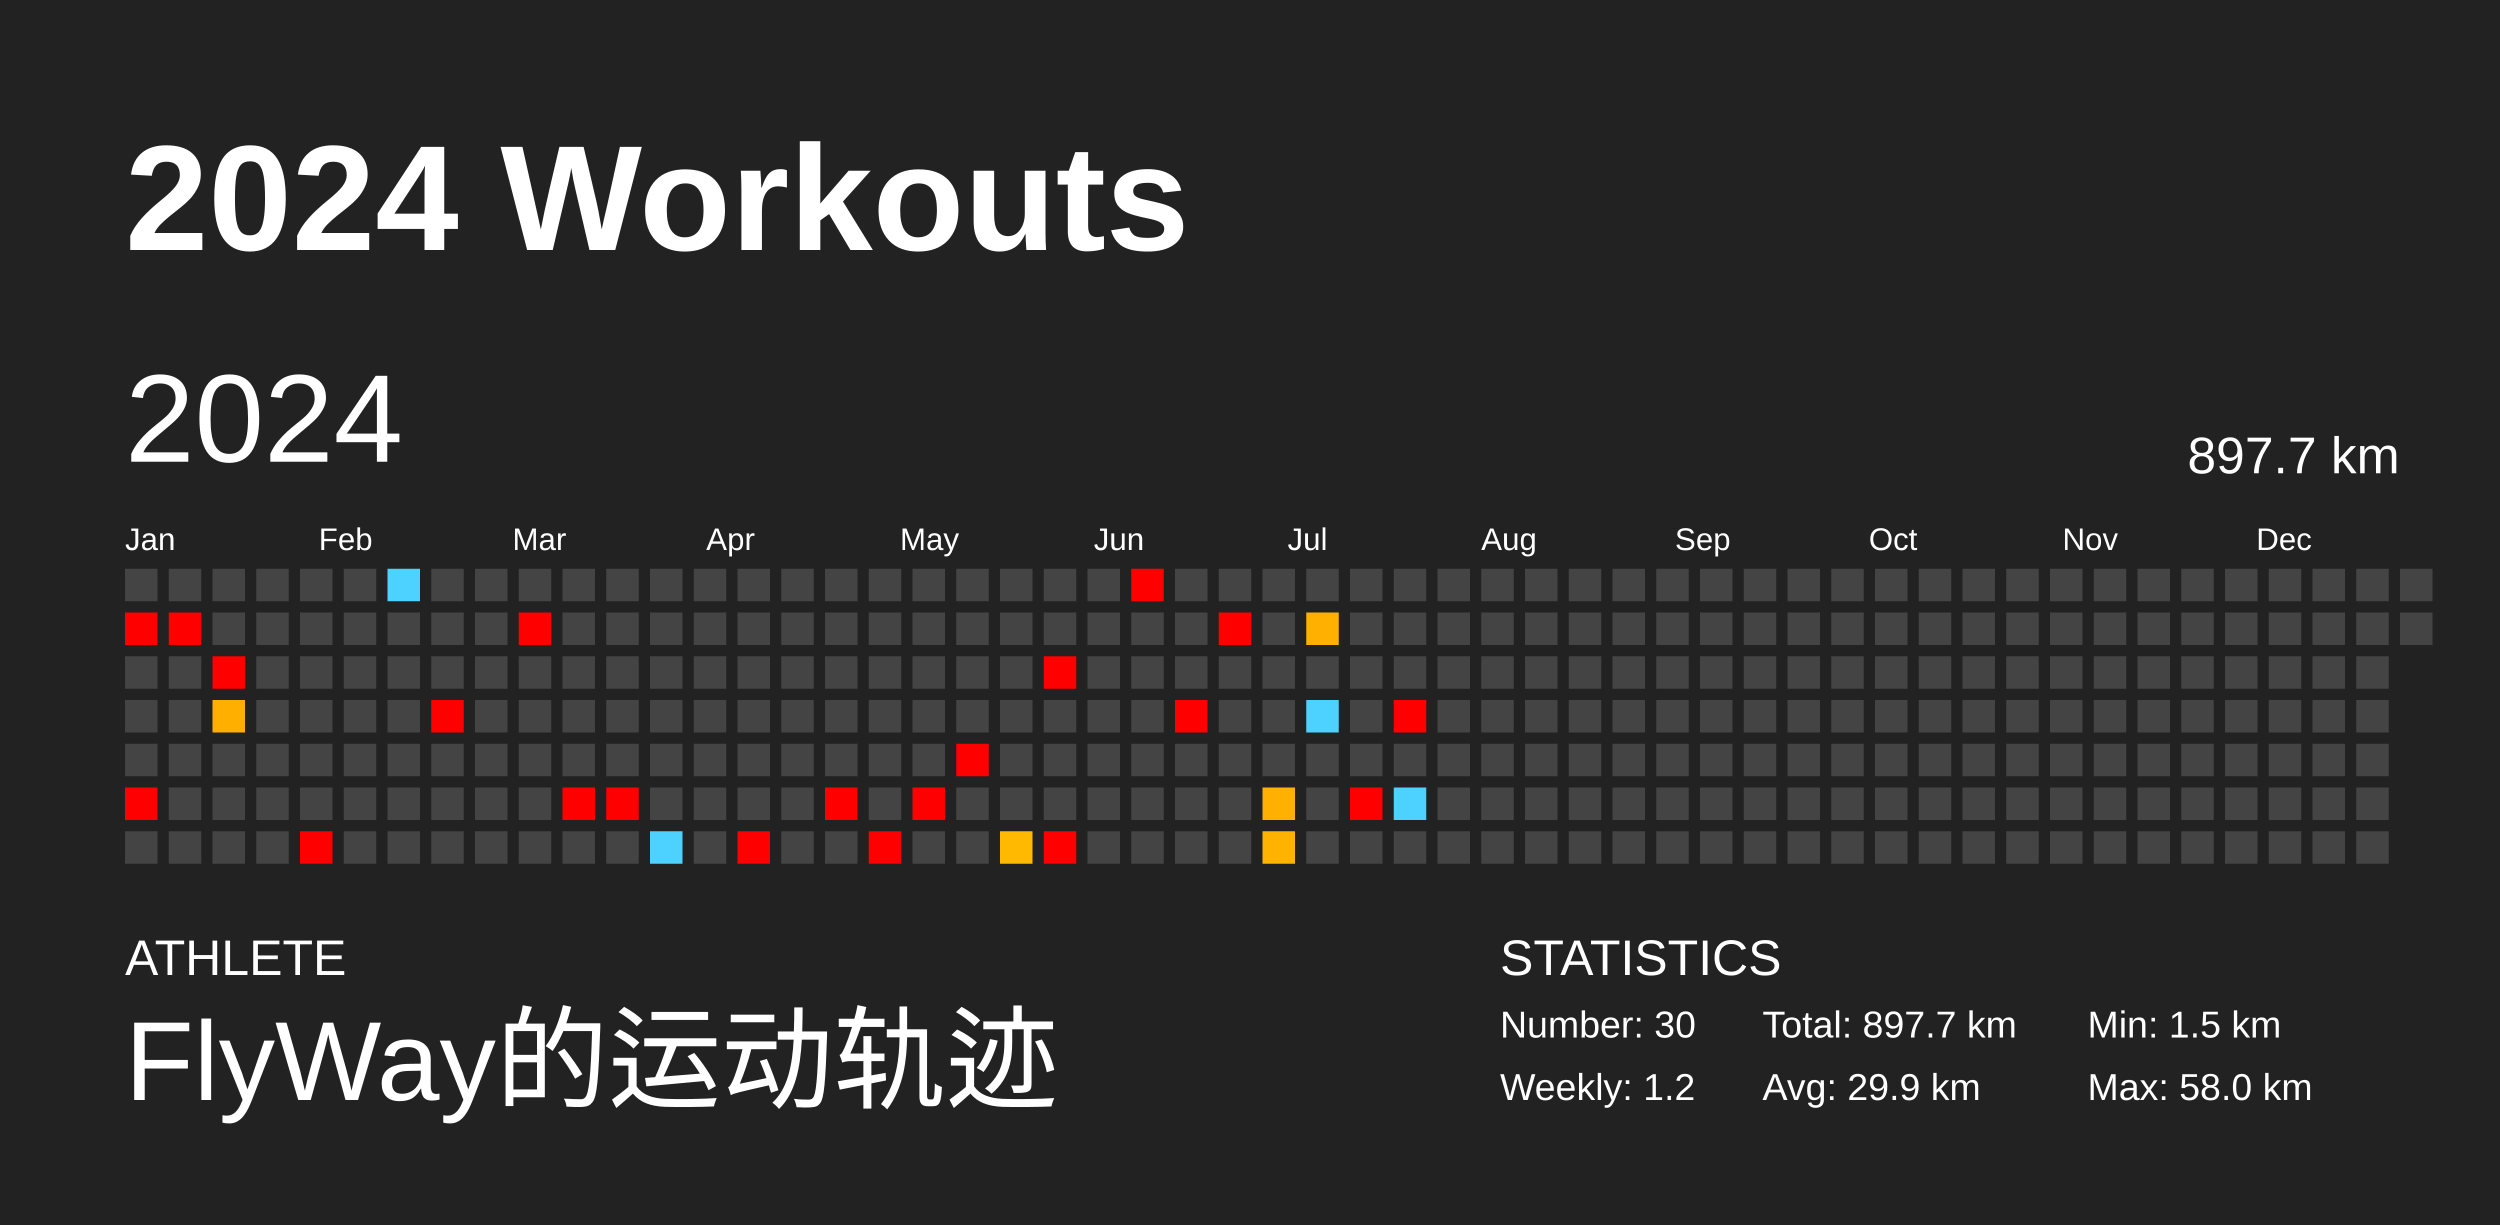
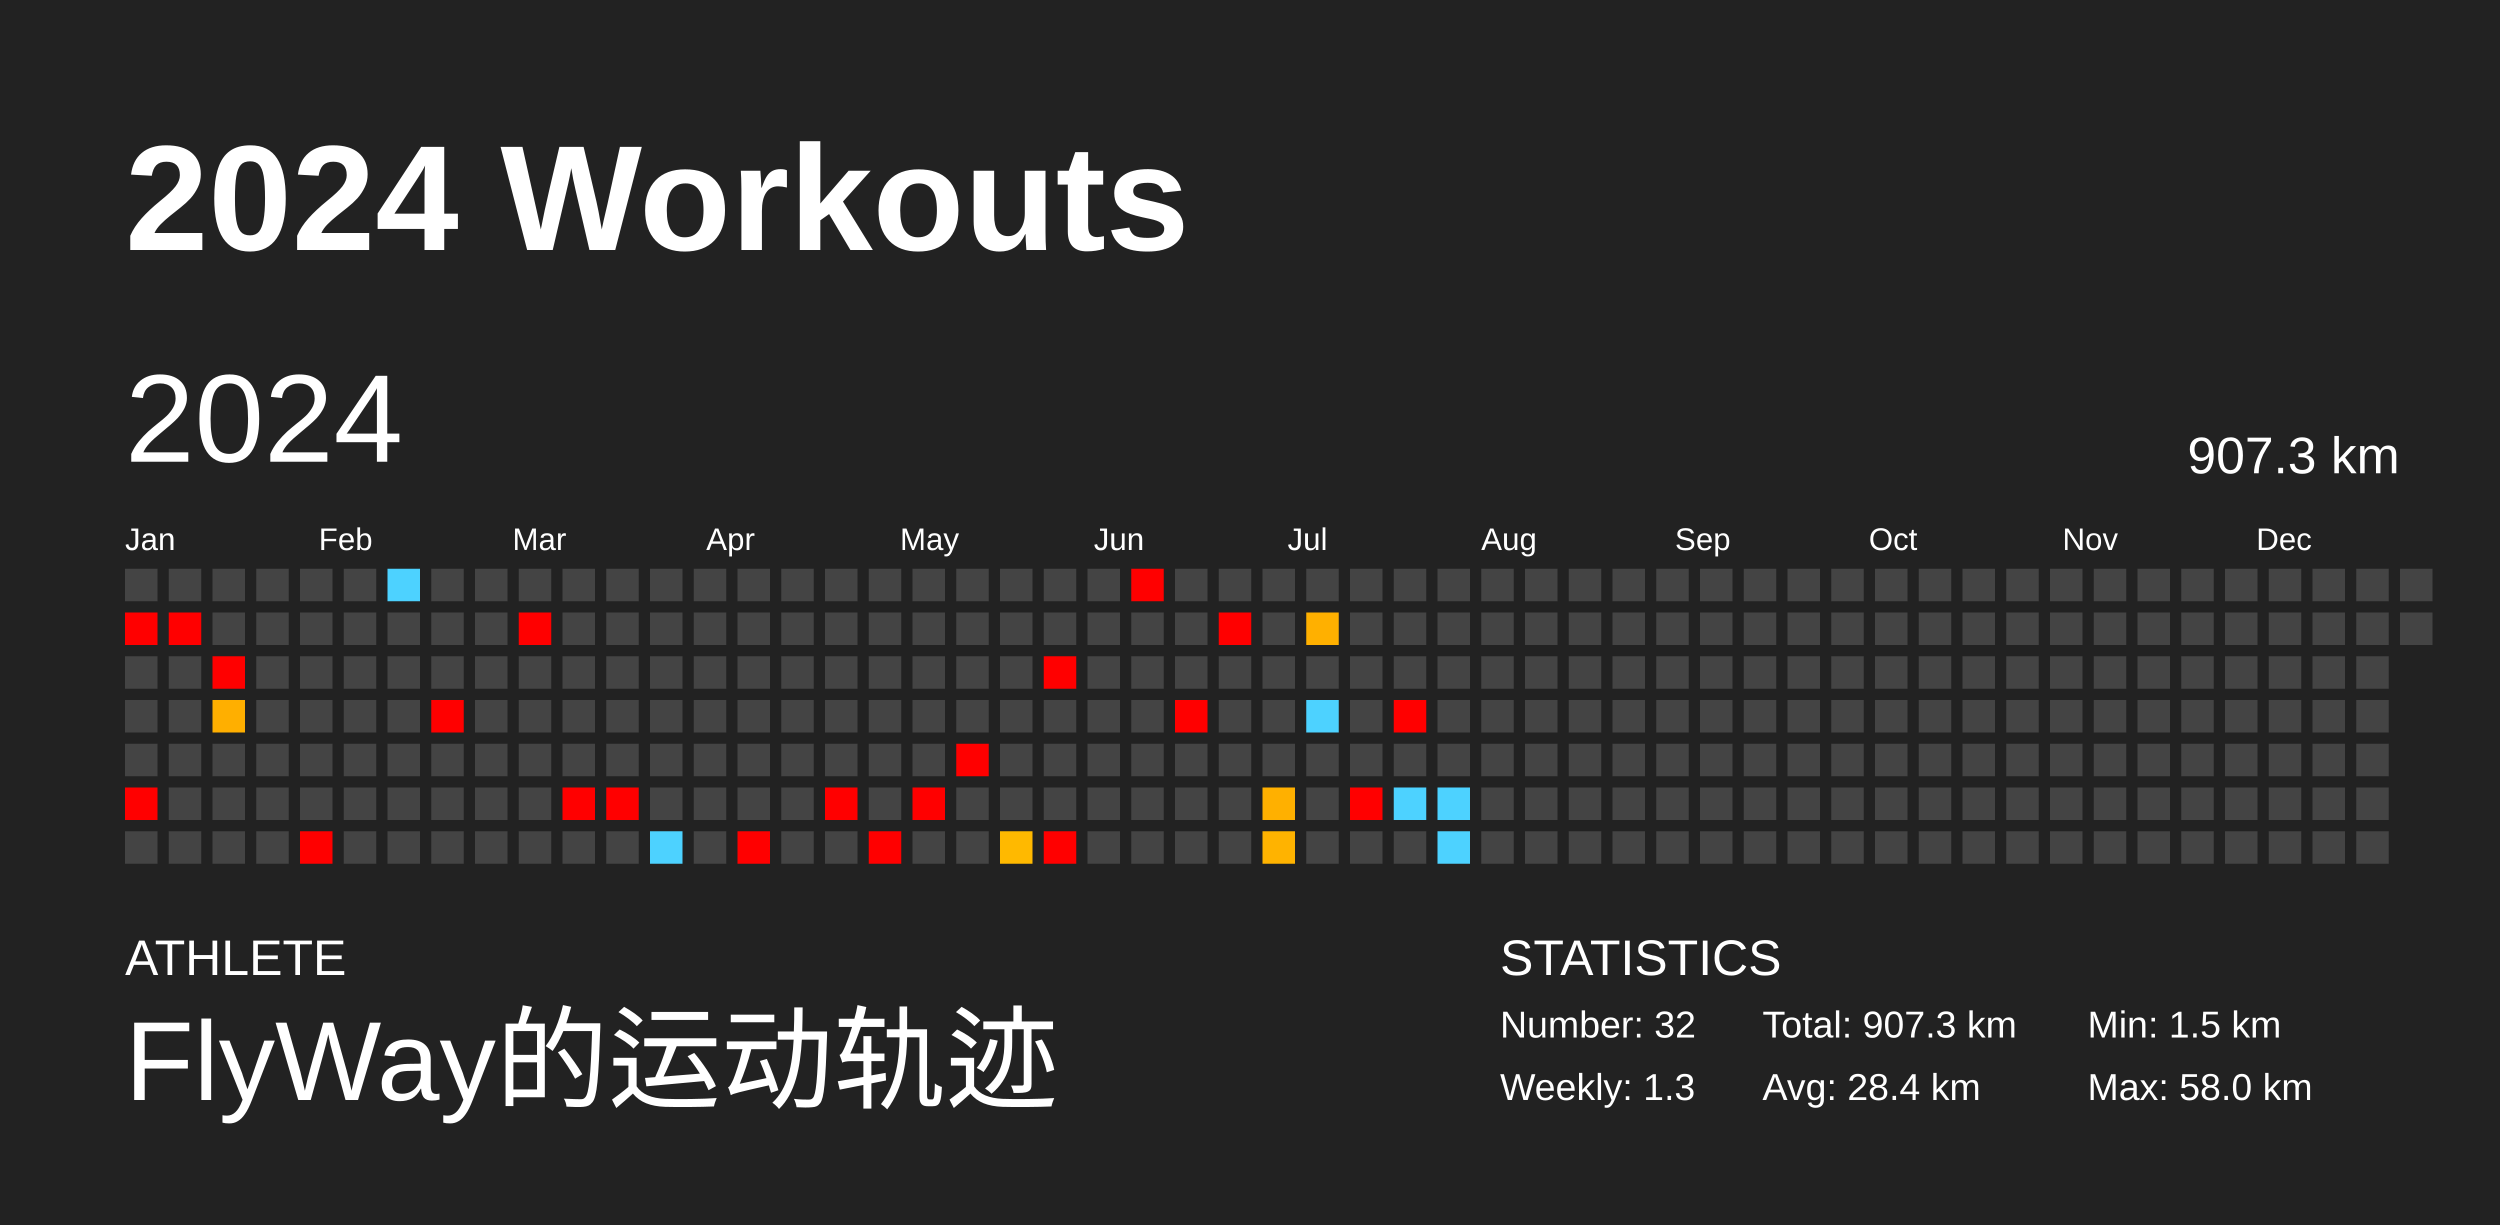
<svg xmlns="http://www.w3.org/2000/svg" baseProfile="full" height="98mm" version="1.1" viewBox="0,0,200,98" width="200mm">
  <defs />
  <rect fill="#222222" height="98" width="200" x="0" y="0" />
  <text fill="#FFFFFF" style="font-size:12px; font-family:Arial; font-weight:bold;" x="10" y="20">2024 Workouts</text>
  <text fill="#FFFFFF" style="font-size:4px; font-family:Arial" x="10" y="78">ATHLETE</text>
  <text fill="#FFFFFF" style="font-size:9px; font-family:Arial" x="10" y="88">FlyWay的运动轨迹</text>
  <text fill="#FFFFFF" style="font-size:4px; font-family:Arial" x="120" y="78">STATISTICS</text>
-   <text fill="#FFFFFF" style="font-size:3px; font-family:Arial" x="120" y="83">Number: 30</text>
-   <text fill="#FFFFFF" style="font-size:3px; font-family:Arial" x="120" y="88">Weekly: 1.2</text>
-   <text fill="#FFFFFF" style="font-size:3px; font-family:Arial" x="141" y="83">Total: 897.7 km</text>
-   <text fill="#FFFFFF" style="font-size:3px; font-family:Arial" x="141" y="88">Avg: 29.9 km</text>
+   <text fill="#FFFFFF" style="font-size:3px; font-family:Arial" x="120" y="83">Number: 32</text>
+   <text fill="#FFFFFF" style="font-size:3px; font-family:Arial" x="120" y="88">Weekly: 1.3</text>
+   <text fill="#FFFFFF" style="font-size:3px; font-family:Arial" x="141" y="83">Total: 907.3 km</text>
+   <text fill="#FFFFFF" style="font-size:3px; font-family:Arial" x="141" y="88">Avg: 28.4 km</text>
  <text fill="#FFFFFF" style="font-size:3px; font-family:Arial" x="167" y="83">Min: 1.5 km</text>
  <text fill="#FFFFFF" style="font-size:3px; font-family:Arial" x="167" y="88">Max: 58.0 km</text>
  <text dominant-baseline="hanging" fill="#FFFFFF" style="font-size:10.0px; font-family:Arial;" x="10" y="30">2024</text>
-   <text dominant-baseline="hanging" fill="#FFFFFF" style="font-size:4.125px; font-family:Arial;" x="175" y="35">897.7 km</text>
+   <text dominant-baseline="hanging" fill="#FFFFFF" style="font-size:4.125px; font-family:Arial;" x="175" y="35">907.3 km</text>
  <text fill="#FFFFFF" style="font-size:2.5px; font-family:Arial" x="10.0" y="44">Jan</text>
  <text fill="#FFFFFF" style="font-size:2.5px; font-family:Arial" x="25.5" y="44">Feb</text>
  <text fill="#FFFFFF" style="font-size:2.5px; font-family:Arial" x="41.0" y="44">Mar</text>
  <text fill="#FFFFFF" style="font-size:2.5px; font-family:Arial" x="56.5" y="44">Apr</text>
  <text fill="#FFFFFF" style="font-size:2.5px; font-family:Arial" x="72.0" y="44">May</text>
  <text fill="#FFFFFF" style="font-size:2.5px; font-family:Arial" x="87.5" y="44">Jun</text>
  <text fill="#FFFFFF" style="font-size:2.5px; font-family:Arial" x="103.0" y="44">Jul</text>
  <text fill="#FFFFFF" style="font-size:2.5px; font-family:Arial" x="118.5" y="44">Aug</text>
  <text fill="#FFFFFF" style="font-size:2.5px; font-family:Arial" x="134.0" y="44">Sep</text>
  <text fill="#FFFFFF" style="font-size:2.5px; font-family:Arial" x="149.5" y="44">Oct</text>
  <text fill="#FFFFFF" style="font-size:2.5px; font-family:Arial" x="165.0" y="44">Nov</text>
  <text fill="#FFFFFF" style="font-size:2.5px; font-family:Arial" x="180.5" y="44">Dec</text>
  <rect fill="#444444" height="2.6" width="2.6" x="10.0" y="45.5" />
  <rect fill="red" height="2.6" width="2.6" x="10.0" y="49.0" />
  <rect fill="#444444" height="2.6" width="2.6" x="10.0" y="52.5" />
  <rect fill="#444444" height="2.6" width="2.6" x="10.0" y="56.0" />
  <rect fill="#444444" height="2.6" width="2.6" x="10.0" y="59.5" />
  <rect fill="red" height="2.6" width="2.6" x="10.0" y="63.0" />
  <rect fill="#444444" height="2.6" width="2.6" x="10.0" y="66.5" />
  <rect fill="#444444" height="2.6" width="2.6" x="13.5" y="45.5" />
  <rect fill="red" height="2.6" width="2.6" x="13.5" y="49.0" />
  <rect fill="#444444" height="2.6" width="2.6" x="13.5" y="52.5" />
  <rect fill="#444444" height="2.6" width="2.6" x="13.5" y="56.0" />
  <rect fill="#444444" height="2.6" width="2.6" x="13.5" y="59.5" />
  <rect fill="#444444" height="2.6" width="2.6" x="13.5" y="63.0" />
  <rect fill="#444444" height="2.6" width="2.6" x="13.5" y="66.5" />
  <rect fill="#444444" height="2.6" width="2.6" x="17.0" y="45.5" />
  <rect fill="#444444" height="2.6" width="2.6" x="17.0" y="49.0" />
  <rect fill="red" height="2.6" width="2.6" x="17.0" y="52.5" />
  <rect fill="#ffaf00" height="2.6" width="2.6" x="17.0" y="56.0" />
  <rect fill="#444444" height="2.6" width="2.6" x="17.0" y="59.5" />
  <rect fill="#444444" height="2.6" width="2.6" x="17.0" y="63.0" />
  <rect fill="#444444" height="2.6" width="2.6" x="17.0" y="66.5" />
  <rect fill="#444444" height="2.6" width="2.6" x="20.5" y="45.5" />
  <rect fill="#444444" height="2.6" width="2.6" x="20.5" y="49.0" />
  <rect fill="#444444" height="2.6" width="2.6" x="20.5" y="52.5" />
  <rect fill="#444444" height="2.6" width="2.6" x="20.5" y="56.0" />
  <rect fill="#444444" height="2.6" width="2.6" x="20.5" y="59.5" />
  <rect fill="#444444" height="2.6" width="2.6" x="20.5" y="63.0" />
  <rect fill="#444444" height="2.6" width="2.6" x="20.5" y="66.5" />
  <rect fill="#444444" height="2.6" width="2.6" x="24.0" y="45.5" />
  <rect fill="#444444" height="2.6" width="2.6" x="24.0" y="49.0" />
  <rect fill="#444444" height="2.6" width="2.6" x="24.0" y="52.5" />
  <rect fill="#444444" height="2.6" width="2.6" x="24.0" y="56.0" />
  <rect fill="#444444" height="2.6" width="2.6" x="24.0" y="59.5" />
  <rect fill="#444444" height="2.6" width="2.6" x="24.0" y="63.0" />
  <rect fill="red" height="2.6" width="2.6" x="24.0" y="66.5" />
  <rect fill="#444444" height="2.6" width="2.6" x="27.5" y="45.5" />
  <rect fill="#444444" height="2.6" width="2.6" x="27.5" y="49.0" />
  <rect fill="#444444" height="2.6" width="2.6" x="27.5" y="52.5" />
  <rect fill="#444444" height="2.6" width="2.6" x="27.5" y="56.0" />
  <rect fill="#444444" height="2.6" width="2.6" x="27.5" y="59.5" />
  <rect fill="#444444" height="2.6" width="2.6" x="27.5" y="63.0" />
  <rect fill="#444444" height="2.6" width="2.6" x="27.5" y="66.5" />
  <rect fill="#4dd2ff" height="2.6" width="2.6" x="31.0" y="45.5" />
  <rect fill="#444444" height="2.6" width="2.6" x="31.0" y="49.0" />
  <rect fill="#444444" height="2.6" width="2.6" x="31.0" y="52.5" />
  <rect fill="#444444" height="2.6" width="2.6" x="31.0" y="56.0" />
  <rect fill="#444444" height="2.6" width="2.6" x="31.0" y="59.5" />
  <rect fill="#444444" height="2.6" width="2.6" x="31.0" y="63.0" />
  <rect fill="#444444" height="2.6" width="2.6" x="31.0" y="66.5" />
  <rect fill="#444444" height="2.6" width="2.6" x="34.5" y="45.5" />
  <rect fill="#444444" height="2.6" width="2.6" x="34.5" y="49.0" />
  <rect fill="#444444" height="2.6" width="2.6" x="34.5" y="52.5" />
  <rect fill="red" height="2.6" width="2.6" x="34.5" y="56.0" />
  <rect fill="#444444" height="2.6" width="2.6" x="34.5" y="59.5" />
  <rect fill="#444444" height="2.6" width="2.6" x="34.5" y="63.0" />
  <rect fill="#444444" height="2.6" width="2.6" x="34.5" y="66.5" />
  <rect fill="#444444" height="2.6" width="2.6" x="38.0" y="45.5" />
  <rect fill="#444444" height="2.6" width="2.6" x="38.0" y="49.0" />
  <rect fill="#444444" height="2.6" width="2.6" x="38.0" y="52.5" />
  <rect fill="#444444" height="2.6" width="2.6" x="38.0" y="56.0" />
  <rect fill="#444444" height="2.6" width="2.6" x="38.0" y="59.5" />
  <rect fill="#444444" height="2.6" width="2.6" x="38.0" y="63.0" />
  <rect fill="#444444" height="2.6" width="2.6" x="38.0" y="66.5" />
  <rect fill="#444444" height="2.6" width="2.6" x="41.5" y="45.5" />
  <rect fill="red" height="2.6" width="2.6" x="41.5" y="49.0" />
  <rect fill="#444444" height="2.6" width="2.6" x="41.5" y="52.5" />
  <rect fill="#444444" height="2.6" width="2.6" x="41.5" y="56.0" />
  <rect fill="#444444" height="2.6" width="2.6" x="41.5" y="59.5" />
  <rect fill="#444444" height="2.6" width="2.6" x="41.5" y="63.0" />
  <rect fill="#444444" height="2.6" width="2.6" x="41.5" y="66.5" />
  <rect fill="#444444" height="2.6" width="2.6" x="45.0" y="45.5" />
  <rect fill="#444444" height="2.6" width="2.6" x="45.0" y="49.0" />
  <rect fill="#444444" height="2.6" width="2.6" x="45.0" y="52.5" />
  <rect fill="#444444" height="2.6" width="2.6" x="45.0" y="56.0" />
  <rect fill="#444444" height="2.6" width="2.6" x="45.0" y="59.5" />
  <rect fill="red" height="2.6" width="2.6" x="45.0" y="63.0" />
  <rect fill="#444444" height="2.6" width="2.6" x="45.0" y="66.5" />
  <rect fill="#444444" height="2.6" width="2.6" x="48.5" y="45.5" />
  <rect fill="#444444" height="2.6" width="2.6" x="48.5" y="49.0" />
  <rect fill="#444444" height="2.6" width="2.6" x="48.5" y="52.5" />
  <rect fill="#444444" height="2.6" width="2.6" x="48.5" y="56.0" />
  <rect fill="#444444" height="2.6" width="2.6" x="48.5" y="59.5" />
  <rect fill="red" height="2.6" width="2.6" x="48.5" y="63.0" />
  <rect fill="#444444" height="2.6" width="2.6" x="48.5" y="66.5" />
  <rect fill="#444444" height="2.6" width="2.6" x="52.0" y="45.5" />
  <rect fill="#444444" height="2.6" width="2.6" x="52.0" y="49.0" />
  <rect fill="#444444" height="2.6" width="2.6" x="52.0" y="52.5" />
  <rect fill="#444444" height="2.6" width="2.6" x="52.0" y="56.0" />
  <rect fill="#444444" height="2.6" width="2.6" x="52.0" y="59.5" />
  <rect fill="#444444" height="2.6" width="2.6" x="52.0" y="63.0" />
  <rect fill="#4dd2ff" height="2.6" width="2.6" x="52.0" y="66.5" />
  <rect fill="#444444" height="2.6" width="2.6" x="55.5" y="45.5" />
  <rect fill="#444444" height="2.6" width="2.6" x="55.5" y="49.0" />
  <rect fill="#444444" height="2.6" width="2.6" x="55.5" y="52.5" />
  <rect fill="#444444" height="2.6" width="2.6" x="55.5" y="56.0" />
  <rect fill="#444444" height="2.6" width="2.6" x="55.5" y="59.5" />
  <rect fill="#444444" height="2.6" width="2.6" x="55.5" y="63.0" />
  <rect fill="#444444" height="2.6" width="2.6" x="55.5" y="66.5" />
  <rect fill="#444444" height="2.6" width="2.6" x="59.0" y="45.5" />
  <rect fill="#444444" height="2.6" width="2.6" x="59.0" y="49.0" />
  <rect fill="#444444" height="2.6" width="2.6" x="59.0" y="52.5" />
  <rect fill="#444444" height="2.6" width="2.6" x="59.0" y="56.0" />
  <rect fill="#444444" height="2.6" width="2.6" x="59.0" y="59.5" />
  <rect fill="#444444" height="2.6" width="2.6" x="59.0" y="63.0" />
  <rect fill="red" height="2.6" width="2.6" x="59.0" y="66.5" />
  <rect fill="#444444" height="2.6" width="2.6" x="62.5" y="45.5" />
  <rect fill="#444444" height="2.6" width="2.6" x="62.5" y="49.0" />
  <rect fill="#444444" height="2.6" width="2.6" x="62.5" y="52.5" />
  <rect fill="#444444" height="2.6" width="2.6" x="62.5" y="56.0" />
  <rect fill="#444444" height="2.6" width="2.6" x="62.5" y="59.5" />
  <rect fill="#444444" height="2.6" width="2.6" x="62.5" y="63.0" />
  <rect fill="#444444" height="2.6" width="2.6" x="62.5" y="66.5" />
  <rect fill="#444444" height="2.6" width="2.6" x="66.0" y="45.5" />
  <rect fill="#444444" height="2.6" width="2.6" x="66.0" y="49.0" />
  <rect fill="#444444" height="2.6" width="2.6" x="66.0" y="52.5" />
  <rect fill="#444444" height="2.6" width="2.6" x="66.0" y="56.0" />
  <rect fill="#444444" height="2.6" width="2.6" x="66.0" y="59.5" />
  <rect fill="red" height="2.6" width="2.6" x="66.0" y="63.0" />
  <rect fill="#444444" height="2.6" width="2.6" x="66.0" y="66.5" />
  <rect fill="#444444" height="2.6" width="2.6" x="69.5" y="45.5" />
  <rect fill="#444444" height="2.6" width="2.6" x="69.5" y="49.0" />
  <rect fill="#444444" height="2.6" width="2.6" x="69.5" y="52.5" />
  <rect fill="#444444" height="2.6" width="2.6" x="69.5" y="56.0" />
  <rect fill="#444444" height="2.6" width="2.6" x="69.5" y="59.5" />
  <rect fill="#444444" height="2.6" width="2.6" x="69.5" y="63.0" />
  <rect fill="red" height="2.6" width="2.6" x="69.5" y="66.5" />
  <rect fill="#444444" height="2.6" width="2.6" x="73.0" y="45.5" />
  <rect fill="#444444" height="2.6" width="2.6" x="73.0" y="49.0" />
  <rect fill="#444444" height="2.6" width="2.6" x="73.0" y="52.5" />
  <rect fill="#444444" height="2.6" width="2.6" x="73.0" y="56.0" />
  <rect fill="#444444" height="2.6" width="2.6" x="73.0" y="59.5" />
  <rect fill="red" height="2.6" width="2.6" x="73.0" y="63.0" />
  <rect fill="#444444" height="2.6" width="2.6" x="73.0" y="66.5" />
  <rect fill="#444444" height="2.6" width="2.6" x="76.5" y="45.5" />
  <rect fill="#444444" height="2.6" width="2.6" x="76.5" y="49.0" />
  <rect fill="#444444" height="2.6" width="2.6" x="76.5" y="52.5" />
  <rect fill="#444444" height="2.6" width="2.6" x="76.5" y="56.0" />
  <rect fill="red" height="2.6" width="2.6" x="76.5" y="59.5" />
  <rect fill="#444444" height="2.6" width="2.6" x="76.5" y="63.0" />
  <rect fill="#444444" height="2.6" width="2.6" x="76.5" y="66.5" />
  <rect fill="#444444" height="2.6" width="2.6" x="80.0" y="45.5" />
  <rect fill="#444444" height="2.6" width="2.6" x="80.0" y="49.0" />
  <rect fill="#444444" height="2.6" width="2.6" x="80.0" y="52.5" />
  <rect fill="#444444" height="2.6" width="2.6" x="80.0" y="56.0" />
  <rect fill="#444444" height="2.6" width="2.6" x="80.0" y="59.5" />
  <rect fill="#444444" height="2.6" width="2.6" x="80.0" y="63.0" />
  <rect fill="#ffb900" height="2.6" width="2.6" x="80.0" y="66.5" />
  <rect fill="#444444" height="2.6" width="2.6" x="83.5" y="45.5" />
  <rect fill="#444444" height="2.6" width="2.6" x="83.5" y="49.0" />
  <rect fill="red" height="2.6" width="2.6" x="83.5" y="52.5" />
  <rect fill="#444444" height="2.6" width="2.6" x="83.5" y="56.0" />
  <rect fill="#444444" height="2.6" width="2.6" x="83.5" y="59.5" />
  <rect fill="#444444" height="2.6" width="2.6" x="83.5" y="63.0" />
  <rect fill="red" height="2.6" width="2.6" x="83.5" y="66.5" />
  <rect fill="#444444" height="2.6" width="2.6" x="87.0" y="45.5" />
  <rect fill="#444444" height="2.6" width="2.6" x="87.0" y="49.0" />
  <rect fill="#444444" height="2.6" width="2.6" x="87.0" y="52.5" />
  <rect fill="#444444" height="2.6" width="2.6" x="87.0" y="56.0" />
  <rect fill="#444444" height="2.6" width="2.6" x="87.0" y="59.5" />
  <rect fill="#444444" height="2.6" width="2.6" x="87.0" y="63.0" />
  <rect fill="#444444" height="2.6" width="2.6" x="87.0" y="66.5" />
  <rect fill="red" height="2.6" width="2.6" x="90.5" y="45.5" />
  <rect fill="#444444" height="2.6" width="2.6" x="90.5" y="49.0" />
  <rect fill="#444444" height="2.6" width="2.6" x="90.5" y="52.5" />
  <rect fill="#444444" height="2.6" width="2.6" x="90.5" y="56.0" />
  <rect fill="#444444" height="2.6" width="2.6" x="90.5" y="59.5" />
  <rect fill="#444444" height="2.6" width="2.6" x="90.5" y="63.0" />
  <rect fill="#444444" height="2.6" width="2.6" x="90.5" y="66.5" />
  <rect fill="#444444" height="2.6" width="2.6" x="94.0" y="45.5" />
  <rect fill="#444444" height="2.6" width="2.6" x="94.0" y="49.0" />
  <rect fill="#444444" height="2.6" width="2.6" x="94.0" y="52.5" />
  <rect fill="red" height="2.6" width="2.6" x="94.0" y="56.0" />
  <rect fill="#444444" height="2.6" width="2.6" x="94.0" y="59.5" />
  <rect fill="#444444" height="2.6" width="2.6" x="94.0" y="63.0" />
  <rect fill="#444444" height="2.6" width="2.6" x="94.0" y="66.5" />
  <rect fill="#444444" height="2.6" width="2.6" x="97.5" y="45.5" />
  <rect fill="red" height="2.6" width="2.6" x="97.5" y="49.0" />
  <rect fill="#444444" height="2.6" width="2.6" x="97.5" y="52.5" />
  <rect fill="#444444" height="2.6" width="2.6" x="97.5" y="56.0" />
  <rect fill="#444444" height="2.6" width="2.6" x="97.5" y="59.5" />
  <rect fill="#444444" height="2.6" width="2.6" x="97.5" y="63.0" />
  <rect fill="#444444" height="2.6" width="2.6" x="97.5" y="66.5" />
  <rect fill="#444444" height="2.6" width="2.6" x="101.0" y="45.5" />
  <rect fill="#444444" height="2.6" width="2.6" x="101.0" y="49.0" />
  <rect fill="#444444" height="2.6" width="2.6" x="101.0" y="52.5" />
  <rect fill="#444444" height="2.6" width="2.6" x="101.0" y="56.0" />
  <rect fill="#444444" height="2.6" width="2.6" x="101.0" y="59.5" />
  <rect fill="#ffb000" height="2.6" width="2.6" x="101.0" y="63.0" />
  <rect fill="#ffb300" height="2.6" width="2.6" x="101.0" y="66.5" />
  <rect fill="#444444" height="2.6" width="2.6" x="104.5" y="45.5" />
  <rect fill="#ffb000" height="2.6" width="2.6" x="104.5" y="49.0" />
  <rect fill="#444444" height="2.6" width="2.6" x="104.5" y="52.5" />
  <rect fill="#4dd2ff" height="2.6" width="2.6" x="104.5" y="56.0" />
  <rect fill="#444444" height="2.6" width="2.6" x="104.5" y="59.5" />
  <rect fill="#444444" height="2.6" width="2.6" x="104.5" y="63.0" />
  <rect fill="#444444" height="2.6" width="2.6" x="104.5" y="66.5" />
  <rect fill="#444444" height="2.6" width="2.6" x="108.0" y="45.5" />
  <rect fill="#444444" height="2.6" width="2.6" x="108.0" y="49.0" />
  <rect fill="#444444" height="2.6" width="2.6" x="108.0" y="52.5" />
  <rect fill="#444444" height="2.6" width="2.6" x="108.0" y="56.0" />
  <rect fill="#444444" height="2.6" width="2.6" x="108.0" y="59.5" />
  <rect fill="red" height="2.6" width="2.6" x="108.0" y="63.0" />
  <rect fill="#444444" height="2.6" width="2.6" x="108.0" y="66.5" />
  <rect fill="#444444" height="2.6" width="2.6" x="111.5" y="45.5" />
  <rect fill="#444444" height="2.6" width="2.6" x="111.5" y="49.0" />
  <rect fill="#444444" height="2.6" width="2.6" x="111.5" y="52.5" />
  <rect fill="red" height="2.6" width="2.6" x="111.5" y="56.0" />
  <rect fill="#444444" height="2.6" width="2.6" x="111.5" y="59.5" />
  <rect fill="#4dd2ff" height="2.6" width="2.6" x="111.5" y="63.0" />
  <rect fill="#444444" height="2.6" width="2.6" x="111.5" y="66.5" />
  <rect fill="#444444" height="2.6" width="2.6" x="115.0" y="45.5" />
  <rect fill="#444444" height="2.6" width="2.6" x="115.0" y="49.0" />
  <rect fill="#444444" height="2.6" width="2.6" x="115.0" y="52.5" />
  <rect fill="#444444" height="2.6" width="2.6" x="115.0" y="56.0" />
  <rect fill="#444444" height="2.6" width="2.6" x="115.0" y="59.5" />
-   <rect fill="#444444" height="2.6" width="2.6" x="115.0" y="63.0" />
-   <rect fill="#444444" height="2.6" width="2.6" x="115.0" y="66.5" />
+   <rect fill="#4dd2ff" height="2.6" width="2.6" x="115.0" y="63.0" />
+   <rect fill="#4dd2ff" height="2.6" width="2.6" x="115.0" y="66.5" />
  <rect fill="#444444" height="2.6" width="2.6" x="118.5" y="45.5" />
  <rect fill="#444444" height="2.6" width="2.6" x="118.5" y="49.0" />
  <rect fill="#444444" height="2.6" width="2.6" x="118.5" y="52.5" />
  <rect fill="#444444" height="2.6" width="2.6" x="118.5" y="56.0" />
  <rect fill="#444444" height="2.6" width="2.6" x="118.5" y="59.5" />
  <rect fill="#444444" height="2.6" width="2.6" x="118.5" y="63.0" />
  <rect fill="#444444" height="2.6" width="2.6" x="118.5" y="66.5" />
  <rect fill="#444444" height="2.6" width="2.6" x="122.0" y="45.5" />
  <rect fill="#444444" height="2.6" width="2.6" x="122.0" y="49.0" />
  <rect fill="#444444" height="2.6" width="2.6" x="122.0" y="52.5" />
  <rect fill="#444444" height="2.6" width="2.6" x="122.0" y="56.0" />
  <rect fill="#444444" height="2.6" width="2.6" x="122.0" y="59.5" />
  <rect fill="#444444" height="2.6" width="2.6" x="122.0" y="63.0" />
  <rect fill="#444444" height="2.6" width="2.6" x="122.0" y="66.5" />
  <rect fill="#444444" height="2.6" width="2.6" x="125.5" y="45.5" />
  <rect fill="#444444" height="2.6" width="2.6" x="125.5" y="49.0" />
  <rect fill="#444444" height="2.6" width="2.6" x="125.5" y="52.5" />
  <rect fill="#444444" height="2.6" width="2.6" x="125.5" y="56.0" />
  <rect fill="#444444" height="2.6" width="2.6" x="125.5" y="59.5" />
  <rect fill="#444444" height="2.6" width="2.6" x="125.5" y="63.0" />
  <rect fill="#444444" height="2.6" width="2.6" x="125.5" y="66.5" />
  <rect fill="#444444" height="2.6" width="2.6" x="129.0" y="45.5" />
  <rect fill="#444444" height="2.6" width="2.6" x="129.0" y="49.0" />
  <rect fill="#444444" height="2.6" width="2.6" x="129.0" y="52.5" />
  <rect fill="#444444" height="2.6" width="2.6" x="129.0" y="56.0" />
  <rect fill="#444444" height="2.6" width="2.6" x="129.0" y="59.5" />
  <rect fill="#444444" height="2.6" width="2.6" x="129.0" y="63.0" />
  <rect fill="#444444" height="2.6" width="2.6" x="129.0" y="66.5" />
  <rect fill="#444444" height="2.6" width="2.6" x="132.5" y="45.5" />
  <rect fill="#444444" height="2.6" width="2.6" x="132.5" y="49.0" />
  <rect fill="#444444" height="2.6" width="2.6" x="132.5" y="52.5" />
  <rect fill="#444444" height="2.6" width="2.6" x="132.5" y="56.0" />
  <rect fill="#444444" height="2.6" width="2.6" x="132.5" y="59.5" />
  <rect fill="#444444" height="2.6" width="2.6" x="132.5" y="63.0" />
  <rect fill="#444444" height="2.6" width="2.6" x="132.5" y="66.5" />
  <rect fill="#444444" height="2.6" width="2.6" x="136.0" y="45.5" />
  <rect fill="#444444" height="2.6" width="2.6" x="136.0" y="49.0" />
  <rect fill="#444444" height="2.6" width="2.6" x="136.0" y="52.5" />
  <rect fill="#444444" height="2.6" width="2.6" x="136.0" y="56.0" />
  <rect fill="#444444" height="2.6" width="2.6" x="136.0" y="59.5" />
  <rect fill="#444444" height="2.6" width="2.6" x="136.0" y="63.0" />
  <rect fill="#444444" height="2.6" width="2.6" x="136.0" y="66.5" />
  <rect fill="#444444" height="2.6" width="2.6" x="139.5" y="45.5" />
  <rect fill="#444444" height="2.6" width="2.6" x="139.5" y="49.0" />
  <rect fill="#444444" height="2.6" width="2.6" x="139.5" y="52.5" />
  <rect fill="#444444" height="2.6" width="2.6" x="139.5" y="56.0" />
  <rect fill="#444444" height="2.6" width="2.6" x="139.5" y="59.5" />
  <rect fill="#444444" height="2.6" width="2.6" x="139.5" y="63.0" />
  <rect fill="#444444" height="2.6" width="2.6" x="139.5" y="66.5" />
  <rect fill="#444444" height="2.6" width="2.6" x="143.0" y="45.5" />
  <rect fill="#444444" height="2.6" width="2.6" x="143.0" y="49.0" />
  <rect fill="#444444" height="2.6" width="2.6" x="143.0" y="52.5" />
  <rect fill="#444444" height="2.6" width="2.6" x="143.0" y="56.0" />
  <rect fill="#444444" height="2.6" width="2.6" x="143.0" y="59.5" />
  <rect fill="#444444" height="2.6" width="2.6" x="143.0" y="63.0" />
  <rect fill="#444444" height="2.6" width="2.6" x="143.0" y="66.5" />
  <rect fill="#444444" height="2.6" width="2.6" x="146.5" y="45.5" />
  <rect fill="#444444" height="2.6" width="2.6" x="146.5" y="49.0" />
  <rect fill="#444444" height="2.6" width="2.6" x="146.5" y="52.5" />
  <rect fill="#444444" height="2.6" width="2.6" x="146.5" y="56.0" />
  <rect fill="#444444" height="2.6" width="2.6" x="146.5" y="59.5" />
  <rect fill="#444444" height="2.6" width="2.6" x="146.5" y="63.0" />
  <rect fill="#444444" height="2.6" width="2.6" x="146.5" y="66.5" />
  <rect fill="#444444" height="2.6" width="2.6" x="150.0" y="45.5" />
  <rect fill="#444444" height="2.6" width="2.6" x="150.0" y="49.0" />
  <rect fill="#444444" height="2.6" width="2.6" x="150.0" y="52.5" />
  <rect fill="#444444" height="2.6" width="2.6" x="150.0" y="56.0" />
  <rect fill="#444444" height="2.6" width="2.6" x="150.0" y="59.5" />
  <rect fill="#444444" height="2.6" width="2.6" x="150.0" y="63.0" />
  <rect fill="#444444" height="2.6" width="2.6" x="150.0" y="66.5" />
  <rect fill="#444444" height="2.6" width="2.6" x="153.5" y="45.5" />
  <rect fill="#444444" height="2.6" width="2.6" x="153.5" y="49.0" />
  <rect fill="#444444" height="2.6" width="2.6" x="153.5" y="52.5" />
  <rect fill="#444444" height="2.6" width="2.6" x="153.5" y="56.0" />
  <rect fill="#444444" height="2.6" width="2.6" x="153.5" y="59.5" />
  <rect fill="#444444" height="2.6" width="2.6" x="153.5" y="63.0" />
  <rect fill="#444444" height="2.6" width="2.6" x="153.5" y="66.5" />
  <rect fill="#444444" height="2.6" width="2.6" x="157.0" y="45.5" />
  <rect fill="#444444" height="2.6" width="2.6" x="157.0" y="49.0" />
  <rect fill="#444444" height="2.6" width="2.6" x="157.0" y="52.5" />
  <rect fill="#444444" height="2.6" width="2.6" x="157.0" y="56.0" />
  <rect fill="#444444" height="2.6" width="2.6" x="157.0" y="59.5" />
  <rect fill="#444444" height="2.6" width="2.6" x="157.0" y="63.0" />
  <rect fill="#444444" height="2.6" width="2.6" x="157.0" y="66.5" />
  <rect fill="#444444" height="2.6" width="2.6" x="160.5" y="45.5" />
  <rect fill="#444444" height="2.6" width="2.6" x="160.5" y="49.0" />
  <rect fill="#444444" height="2.6" width="2.6" x="160.5" y="52.5" />
  <rect fill="#444444" height="2.6" width="2.6" x="160.5" y="56.0" />
  <rect fill="#444444" height="2.6" width="2.6" x="160.5" y="59.5" />
  <rect fill="#444444" height="2.6" width="2.6" x="160.5" y="63.0" />
  <rect fill="#444444" height="2.6" width="2.6" x="160.5" y="66.5" />
  <rect fill="#444444" height="2.6" width="2.6" x="164.0" y="45.5" />
  <rect fill="#444444" height="2.6" width="2.6" x="164.0" y="49.0" />
  <rect fill="#444444" height="2.6" width="2.6" x="164.0" y="52.5" />
  <rect fill="#444444" height="2.6" width="2.6" x="164.0" y="56.0" />
  <rect fill="#444444" height="2.6" width="2.6" x="164.0" y="59.5" />
  <rect fill="#444444" height="2.6" width="2.6" x="164.0" y="63.0" />
  <rect fill="#444444" height="2.6" width="2.6" x="164.0" y="66.5" />
  <rect fill="#444444" height="2.6" width="2.6" x="167.5" y="45.5" />
  <rect fill="#444444" height="2.6" width="2.6" x="167.5" y="49.0" />
  <rect fill="#444444" height="2.6" width="2.6" x="167.5" y="52.5" />
  <rect fill="#444444" height="2.6" width="2.6" x="167.5" y="56.0" />
  <rect fill="#444444" height="2.6" width="2.6" x="167.5" y="59.5" />
  <rect fill="#444444" height="2.6" width="2.6" x="167.5" y="63.0" />
  <rect fill="#444444" height="2.6" width="2.6" x="167.5" y="66.5" />
  <rect fill="#444444" height="2.6" width="2.6" x="171.0" y="45.5" />
  <rect fill="#444444" height="2.6" width="2.6" x="171.0" y="49.0" />
  <rect fill="#444444" height="2.6" width="2.6" x="171.0" y="52.5" />
  <rect fill="#444444" height="2.6" width="2.6" x="171.0" y="56.0" />
  <rect fill="#444444" height="2.6" width="2.6" x="171.0" y="59.5" />
  <rect fill="#444444" height="2.6" width="2.6" x="171.0" y="63.0" />
  <rect fill="#444444" height="2.6" width="2.6" x="171.0" y="66.5" />
  <rect fill="#444444" height="2.6" width="2.6" x="174.5" y="45.5" />
  <rect fill="#444444" height="2.6" width="2.6" x="174.5" y="49.0" />
  <rect fill="#444444" height="2.6" width="2.6" x="174.5" y="52.5" />
  <rect fill="#444444" height="2.6" width="2.6" x="174.5" y="56.0" />
  <rect fill="#444444" height="2.6" width="2.6" x="174.5" y="59.5" />
  <rect fill="#444444" height="2.6" width="2.6" x="174.5" y="63.0" />
  <rect fill="#444444" height="2.6" width="2.6" x="174.5" y="66.5" />
  <rect fill="#444444" height="2.6" width="2.6" x="178.0" y="45.5" />
  <rect fill="#444444" height="2.6" width="2.6" x="178.0" y="49.0" />
  <rect fill="#444444" height="2.6" width="2.6" x="178.0" y="52.5" />
  <rect fill="#444444" height="2.6" width="2.6" x="178.0" y="56.0" />
  <rect fill="#444444" height="2.6" width="2.6" x="178.0" y="59.5" />
  <rect fill="#444444" height="2.6" width="2.6" x="178.0" y="63.0" />
  <rect fill="#444444" height="2.6" width="2.6" x="178.0" y="66.5" />
  <rect fill="#444444" height="2.6" width="2.6" x="181.5" y="45.5" />
  <rect fill="#444444" height="2.6" width="2.6" x="181.5" y="49.0" />
  <rect fill="#444444" height="2.6" width="2.6" x="181.5" y="52.5" />
  <rect fill="#444444" height="2.6" width="2.6" x="181.5" y="56.0" />
  <rect fill="#444444" height="2.6" width="2.6" x="181.5" y="59.5" />
  <rect fill="#444444" height="2.6" width="2.6" x="181.5" y="63.0" />
  <rect fill="#444444" height="2.6" width="2.6" x="181.5" y="66.5" />
  <rect fill="#444444" height="2.6" width="2.6" x="185.0" y="45.5" />
  <rect fill="#444444" height="2.6" width="2.6" x="185.0" y="49.0" />
  <rect fill="#444444" height="2.6" width="2.6" x="185.0" y="52.5" />
  <rect fill="#444444" height="2.6" width="2.6" x="185.0" y="56.0" />
  <rect fill="#444444" height="2.6" width="2.6" x="185.0" y="59.5" />
  <rect fill="#444444" height="2.6" width="2.6" x="185.0" y="63.0" />
  <rect fill="#444444" height="2.6" width="2.6" x="185.0" y="66.5" />
  <rect fill="#444444" height="2.6" width="2.6" x="188.5" y="45.5" />
  <rect fill="#444444" height="2.6" width="2.6" x="188.5" y="49.0" />
  <rect fill="#444444" height="2.6" width="2.6" x="188.5" y="52.5" />
  <rect fill="#444444" height="2.6" width="2.6" x="188.5" y="56.0" />
  <rect fill="#444444" height="2.6" width="2.6" x="188.5" y="59.5" />
  <rect fill="#444444" height="2.6" width="2.6" x="188.5" y="63.0" />
  <rect fill="#444444" height="2.6" width="2.6" x="188.5" y="66.5" />
  <rect fill="#444444" height="2.6" width="2.6" x="192.0" y="45.5" />
  <rect fill="#444444" height="2.6" width="2.6" x="192.0" y="49.0" />
</svg>
